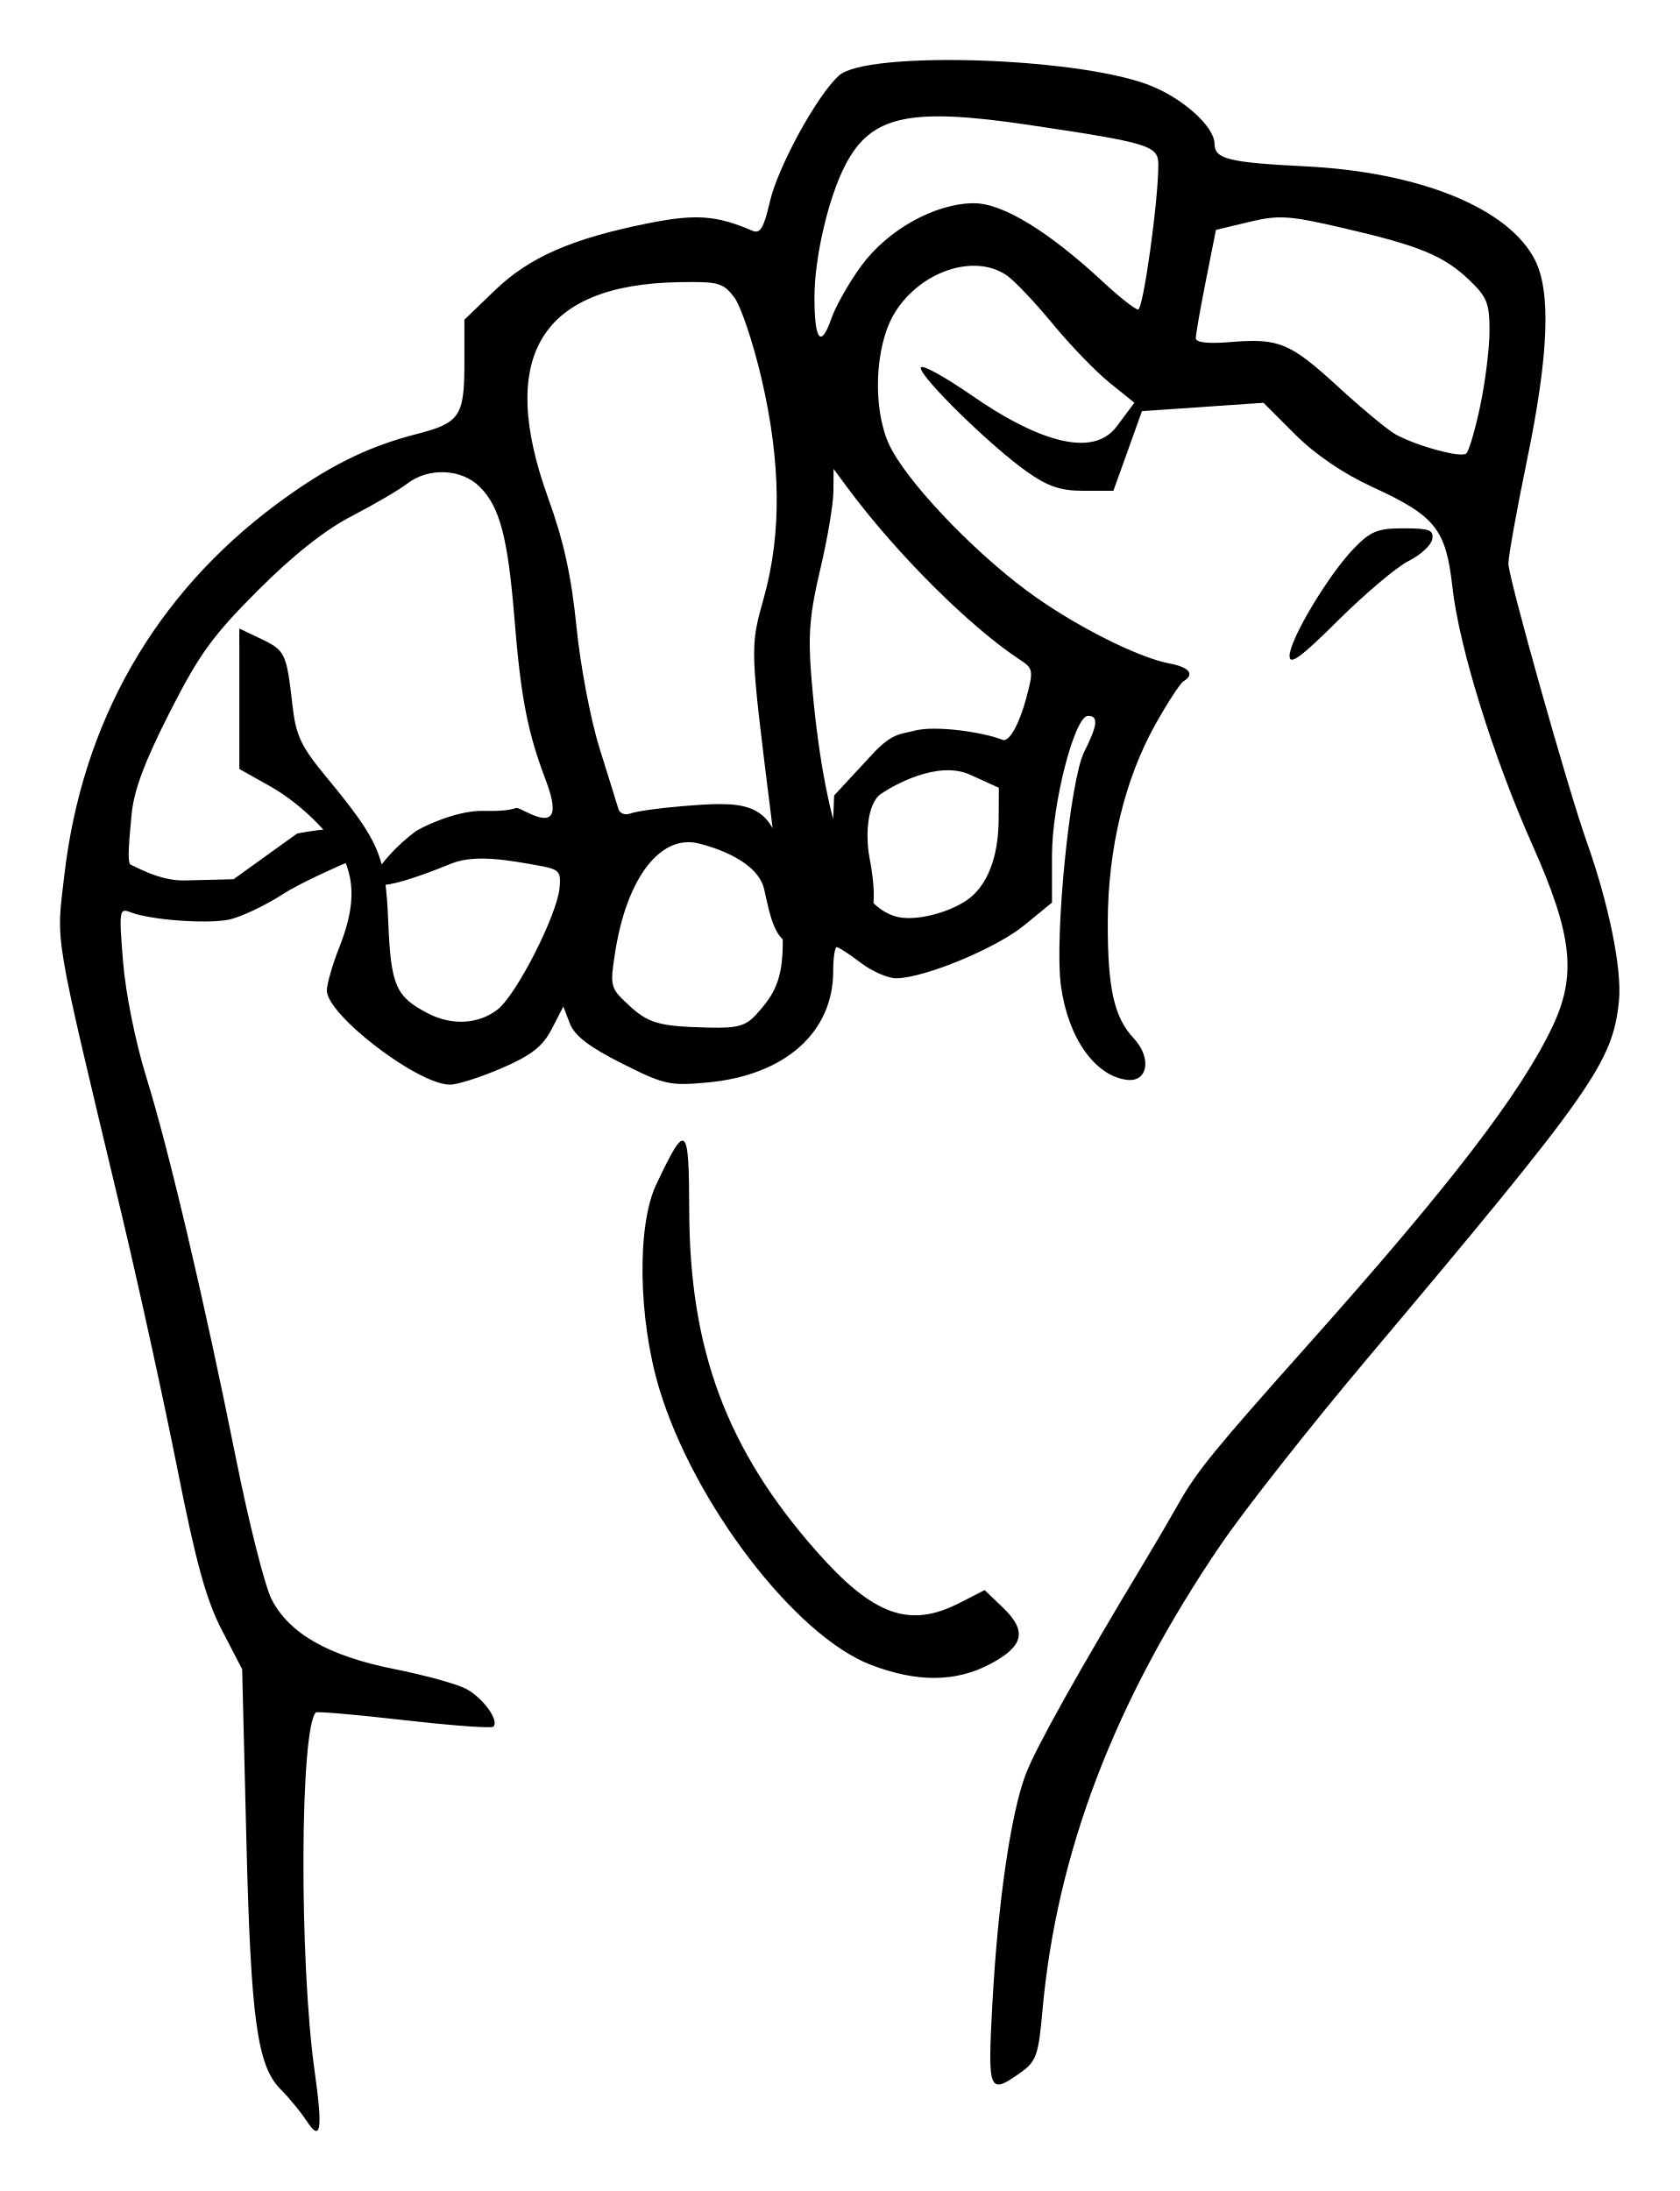
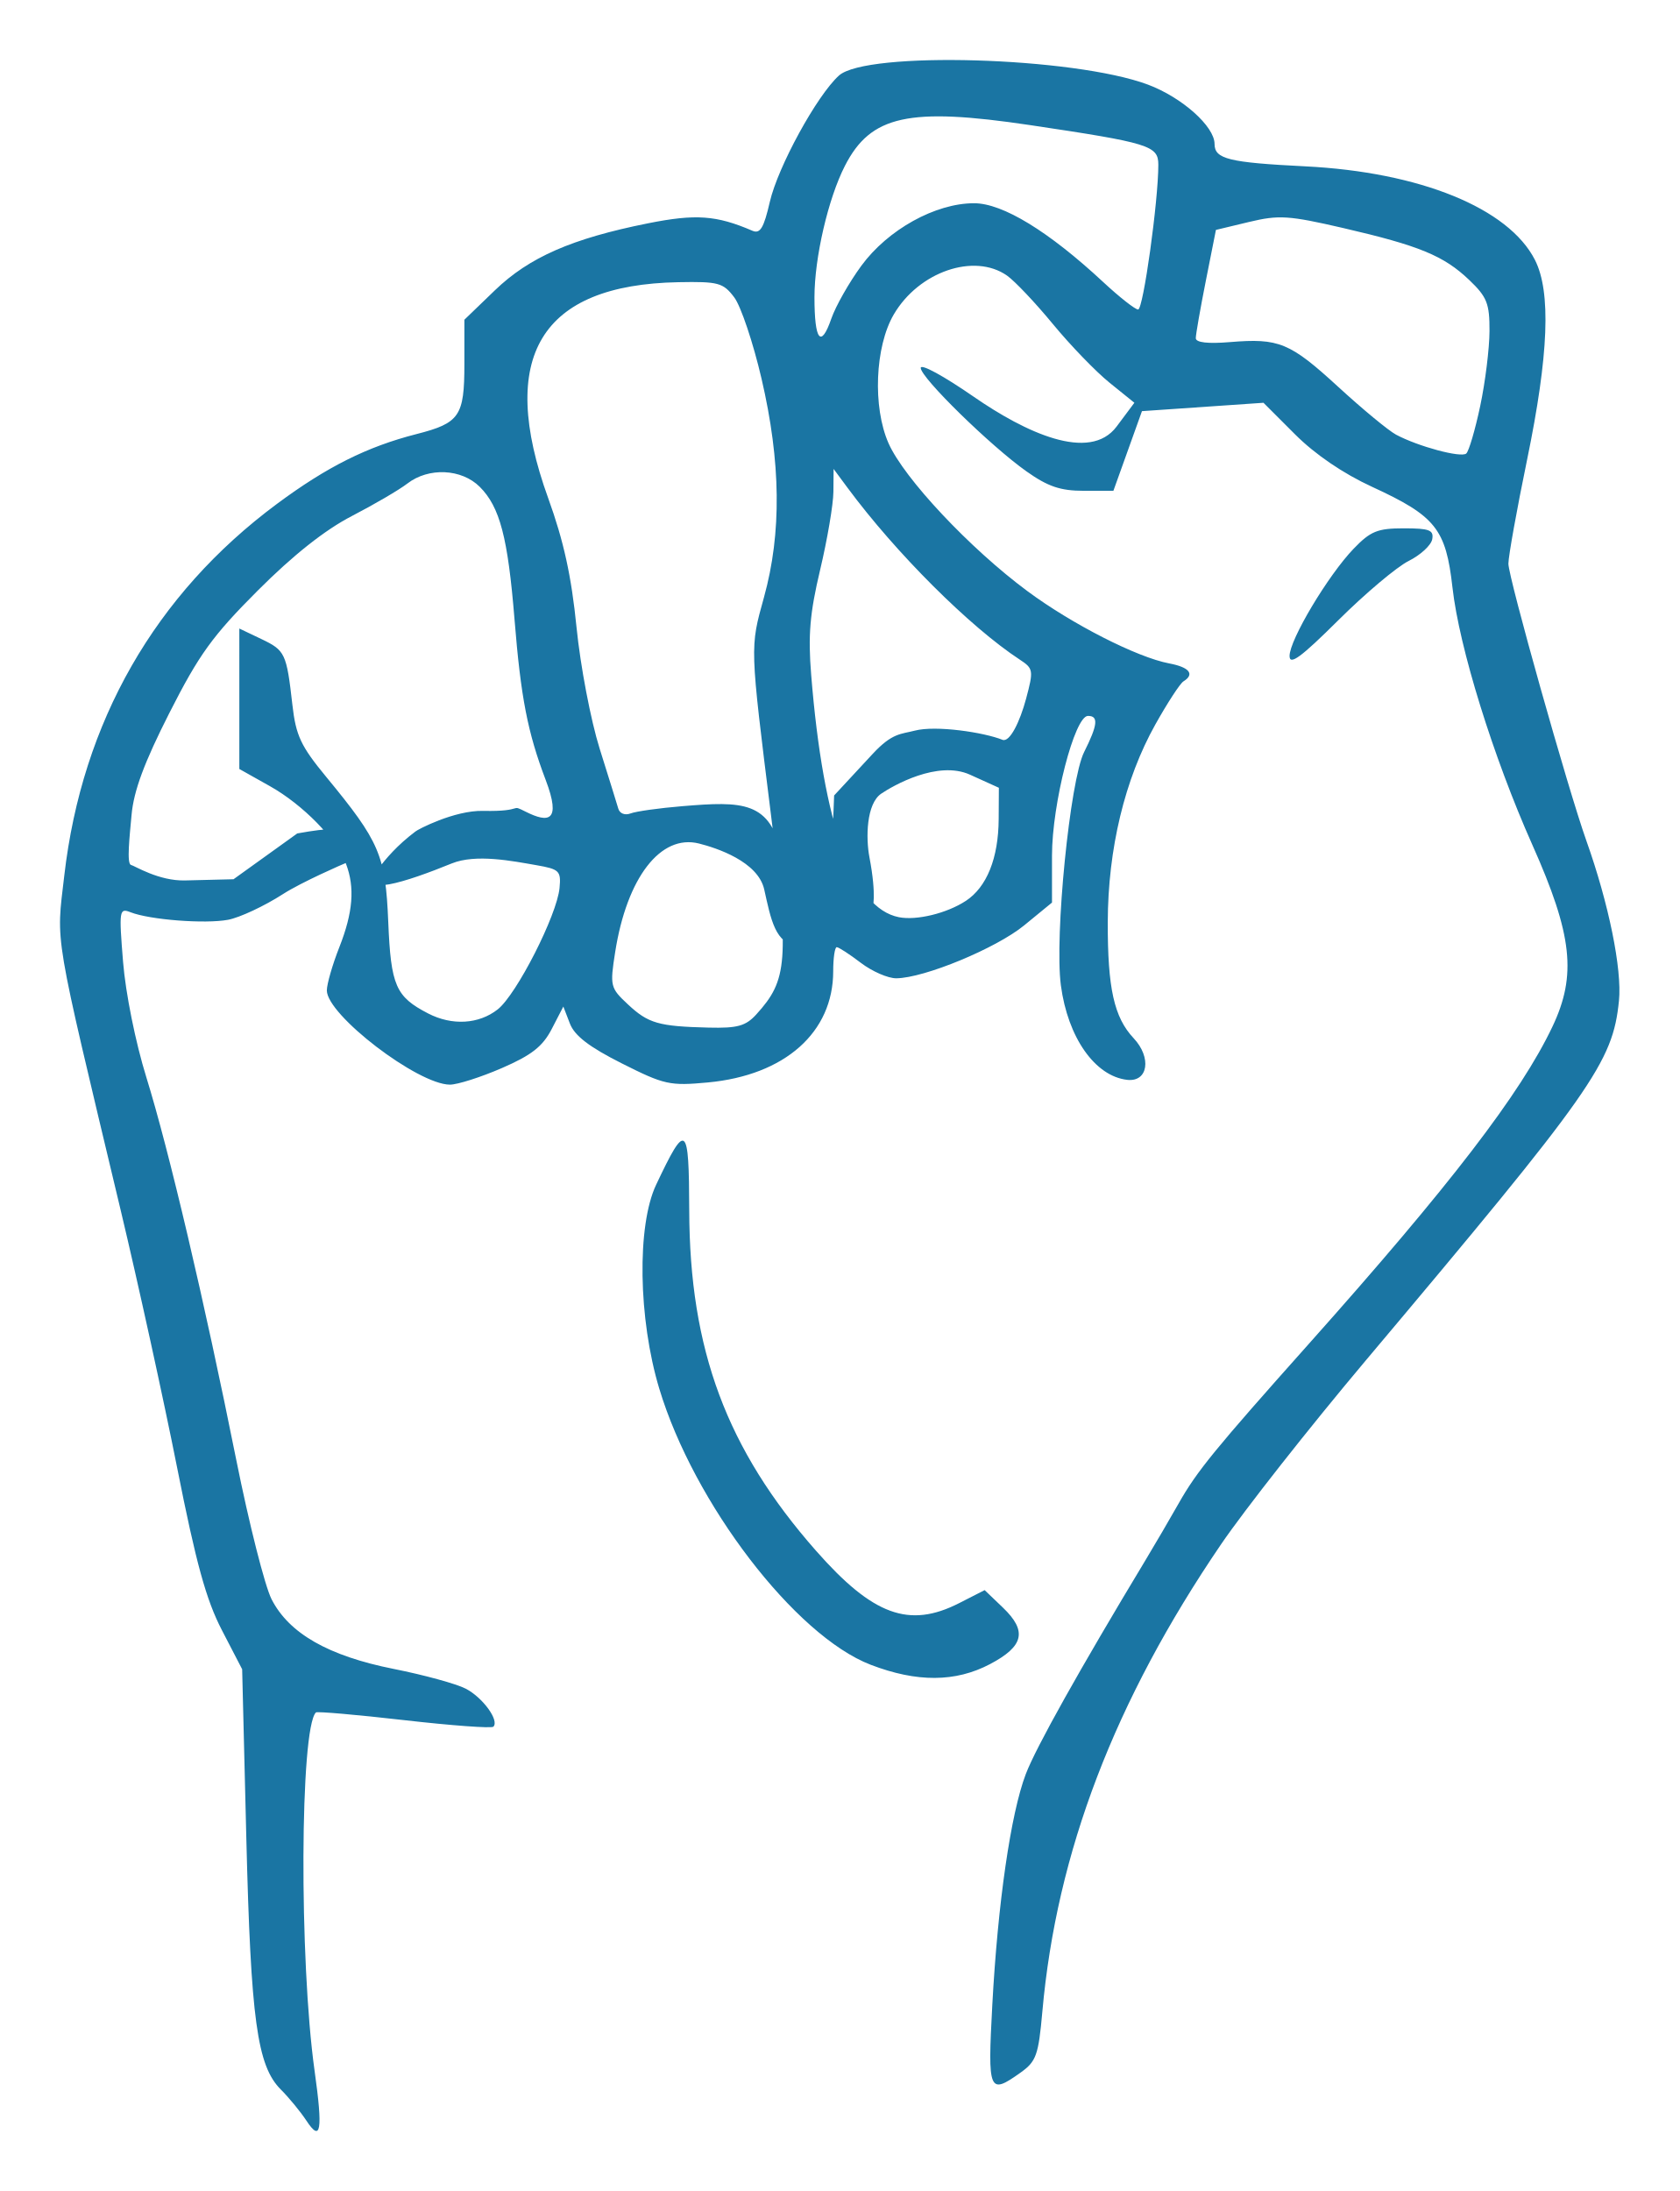
<svg xmlns="http://www.w3.org/2000/svg" id="svg2" version="1.1" width="335.812" height="438.087" viewBox="0 0 335.812 438.087">
  <defs id="defs6" />
-   <path style="fill:#000000" d="m 61.261,424.014 c -1.158,-1.768 -3.457,-4.565 -5.108,-6.216 -4.742,-4.742 -6.002,-13.927 -6.9,-50.285 l -0.833,-33.75 -4.058,-7.828 c -3.143,-6.064 -5.16,-13.388 -8.949,-32.5 C 32.722,279.865 27.636,256.668 24.109,241.887 10.534,184.991 11.229,189.118 12.855,175.058 16.409,144.331 31.002,118.834 55.389,100.742 65.37,93.338 73.417,89.313 83.27,86.797 c 8.637,-2.205 9.586,-3.589 9.586,-13.979 l 0,-8.891 6.091,-5.871 c 6.869,-6.62 15.408,-10.36 30.603,-13.401 9.553,-1.912 13.687,-1.619 20.893,1.481 1.555,0.669 2.278,-0.527 3.485,-5.766 1.618,-7.022 9.412,-21.272 13.814,-25.256 5.474,-4.954 46.968,-3.742 61.794,1.805 6.799,2.544 13.321,8.352 13.321,11.863 0,3.014 2.829,3.713 18.125,4.477 22.95,1.145 40.669,8.362 45.936,18.708 3.249,6.383 2.756,18.996 -1.561,39.918 -2.057,9.969 -3.742,19.339 -3.745,20.822 -0.005,2.727 11.91,45.062 15.595,55.411 4.475,12.567 7.146,25.677 6.513,31.976 -1.239,12.341 -5.189,17.951 -50.636,71.937 -11.219,13.326 -24.229,29.854 -28.912,36.729 -21.296,31.262 -32.915,61.639 -35.749,93.458 -0.776,8.719 -1.219,9.961 -4.346,12.188 -6.35,4.522 -6.599,3.93 -5.664,-13.458 1.098,-20.408 3.69,-38.305 6.691,-46.203 2.023,-5.325 10.711,-20.851 23.982,-42.86 1.866,-3.094 4.841,-8.185 6.613,-11.314 3.628,-6.408 7.147,-10.72 26.058,-31.925 28.219,-31.643 42.324,-50.014 48.666,-63.38 4.887,-10.301 3.998,-18.342 -4.019,-36.334 -7.839,-17.594 -14.631,-39.479 -15.976,-51.475 -1.311,-11.692 -3.372,-14.273 -16.06,-20.112 -5.807,-2.672 -11.402,-6.483 -15.422,-10.502 l -6.308,-6.308 -12.148,0.837 -12.148,0.837 -2.856,7.963 -2.856,7.963 -5.95,0 c -4.651,0 -7.15,-0.851 -11.45,-3.897 -7.187,-5.092 -21.125,-18.732 -21.125,-20.673 0,-0.908 4.63,1.634 10.594,5.76 10.283,7.113 23.173,13.193 28.579,5.956 l 3.548,-4.749 -4.969,-4.011 c -2.733,-2.206 -7.831,-7.484 -11.329,-11.73 -3.498,-4.245 -7.624,-8.605 -9.17,-9.688 -6.556,-4.592 -17.647,-0.781 -22.648,7.781 -3.758,6.434 -4.246,18.506 -1.041,25.75 3.105,7.02 16.268,21.035 27.754,29.551 8.926,6.618 21.944,13.255 28.368,14.464 4.05,0.762 5.158,2.162 2.843,3.592 -0.671,0.415 -3.204,4.302 -5.629,8.638 -6.108,10.922 -9.463,24.872 -9.501,39.506 -0.034,13.221 1.263,19.042 5.172,23.203 3.646,3.881 2.89,8.795 -1.281,8.327 -6.446,-0.723 -11.884,-8.469 -13.267,-18.898 -1.296,-9.77 1.816,-41 4.648,-46.645 2.725,-5.431 2.917,-7.242 0.765,-7.226 -2.674,0.02 -7.188,17.559 -7.188,27.93 l 0,9.391 -5.562,4.557 c -5.592,4.582 -19.973,10.535 -25.57,10.584 -1.654,0.015 -4.851,-1.38 -7.104,-3.099 -2.253,-1.719 -4.416,-3.125 -4.805,-3.125 -0.39,0 -0.708,2.162 -0.708,4.803 0,12.239 -9.652,20.808 -25.059,22.247 -7.616,0.711 -8.719,0.467 -17.21,-3.809 -6.514,-3.28 -9.442,-5.527 -10.382,-7.967 l -1.31,-3.399 -2.325,4.494 c -1.808,3.494 -4.027,5.232 -9.977,7.812 -4.208,1.825 -8.88,3.313 -10.382,3.307 -6.433,-0.028 -24.605,-13.938 -24.605,-18.835 0,-1.271 1.125,-5.165 2.5,-8.654 2.733,-6.935 3.133,-11.923 1.334,-16.655 -1.88,-4.946 -8.628,-11.835 -15.213,-15.534 l -6.118,-3.436 -0.001,-14.042 -0.001,-14.042 4.362,2.08 c 4.815,2.296 5.073,2.842 6.25,13.19 0.698,6.137 1.682,8.234 6.746,14.375 10.718,12.997 11.865,15.677 12.42,29.018 0.53,12.751 1.486,14.947 7.97,18.299 4.791,2.477 10.134,2.165 13.921,-0.814 3.766,-2.962 11.844,-18.826 12.358,-24.266 0.323,-3.424 -0.026,-3.767 -4.651,-4.569 -4.689,-0.813 -12.075,-2.309 -16.903,-0.343 -9.019,3.673 -19.324,7.059 -14.773,1.146 1.665,-2.163 3.85,-4.772 7.504,-7.527 0.358,-0.358 7.763,-4.257 13.549,-4.129 8.555,0.188 5.153,-1.509 8.555,0.188 4.437,2.214 7.161,2.077 3.948,-6.376 -3.613,-9.507 -4.969,-16.489 -6.23,-32.088 -1.324,-16.376 -2.926,-22.491 -6.946,-26.511 -3.637,-3.637 -10.226,-3.941 -14.473,-0.668 -1.64,1.264 -6.637,4.189 -11.106,6.501 -5.392,2.79 -11.717,7.798 -18.805,14.89 -9.055,9.061 -11.741,12.778 -17.659,24.436 -5.045,9.939 -7.147,15.598 -7.584,20.418 -0.391,4.315 -1.014,9.788 -0.115,10.014 0.764,0.192 5.564,3.235 10.795,3.105 l 9.705,-0.24 6.373,-4.579 6.373,-4.579 c 13.822,-2.494 5.797,1.253 8.664,1.889 2.528,0.56 2.07,3.616 1.334,3.897 -0.736,0.281 -9.161,3.96 -12.864,6.346 -3.703,2.386 -8.641,4.696 -10.973,5.133 -4.583,0.86 -15.652,0.004 -19.496,-1.507 -2.263,-0.89 -2.334,-0.417 -1.491,9.976 0.507,6.253 2.491,16.079 4.647,23.019 4.5,14.484 11.625,44.796 17.978,76.484 2.55,12.719 5.727,25.263 7.06,27.877 3.494,6.851 11.379,11.348 24.447,13.944 6.03,1.198 12.498,2.971 14.374,3.941 3.414,1.765 6.766,6.374 5.533,7.607 -0.36,0.36 -8.395,-0.23 -17.854,-1.313 -9.459,-1.082 -17.393,-1.773 -17.631,-1.536 -3.191,3.191 -3.364,49.517 -0.267,71.627 1.678,11.983 1.276,14.43 -1.641,9.979 z M 151.231,202.825 c 6.284,-6.899 6.567,-10.701 2.955,-39.688 -4.266,-34.233 -4.244,-33.541 -1.418,-43.736 3.547,-12.8 3.385,-27.022 -0.498,-43.695 -1.672,-7.181 -4.127,-14.493 -5.456,-16.25 -2.212,-2.925 -3.153,-3.18 -11.161,-3.032 -27.597,0.511 -36.275,14.902 -26.038,43.182 3.098,8.559 4.642,15.593 5.663,25.802 0.777,7.772 2.846,18.624 4.637,24.32 1.779,5.657 3.454,11.046 3.723,11.977 0.278,0.963 1.338,1.367 2.459,0.936 1.083,-0.416 5.719,-1.066 10.302,-1.444 12.148,-1.004 17.734,-1.1 19.964,10.034 1.63,8.136 5.196,8.3 3.254,11.263 -1.615,2.465 3.418,6.543 0.118,6.543 -4.717,0 -5.616,-5.368 -6.925,-11.193 -1.259,-5.604 -9.568,-8.311 -13.055,-9.186 -7.668,-1.924 -14.413,6.822 -16.749,21.717 -1.066,6.795 -0.978,7.155 2.544,10.444 4.082,3.813 6.136,4.404 16.151,4.649 5.764,0.141 7.413,-0.316 9.531,-2.642 z m 41.883,-22.688 c 4.204,-2.754 6.532,-8.545 6.578,-16.36 l 0.037,-6.264 -5.769,-2.614 c -6.479,-2.936 -15.418,2.212 -17.75,3.79 -2.996,2.028 -3.097,8.877 -2.365,12.703 1.511,7.903 0.612,10.3 0.612,10.3 -6.25,-0.334 -9.318,-2.014 -8.204,-13.273 0.378,-3.821 0.534,-9.367 0.534,-9.367 l 7.711,-8.314 c 3.931,-4.238 5.648,-3.922 8.397,-4.644 4.245,-1.115 13.863,0.344 17.554,1.828 1.461,0.588 3.5,-3.649 4.716,-8.193 1.526,-5.701 1.469,-6.053 -1.263,-7.844 -9.973,-6.537 -24.791,-21.325 -34.447,-34.377 l -2.773,-3.748 -0.04,4.589 c -0.022,2.524 -1.213,9.529 -2.647,15.568 -2.065,8.696 -2.438,13.07 -1.794,21.036 2.44,30.182 8.388,46.618 17.527,48.437 3.538,0.704 9.588,-0.767 13.384,-3.255 z M 295.975,81.183 c 1.01,-4.769 1.847,-11.514 1.859,-14.988 0.019,-5.512 -0.496,-6.812 -4.041,-10.199 -5.088,-4.861 -9.994,-6.883 -25.269,-10.413 -10.831,-2.503 -12.814,-2.63 -18.752,-1.206 l -6.64,1.593 -2.014,10.146 c -1.108,5.58 -2.014,10.755 -2.013,11.499 6.4e-4,0.874 2.413,1.153 6.818,0.787 9.837,-0.816 12.002,0.082 21.73,9.01 4.811,4.415 9.983,8.689 11.494,9.497 4.419,2.365 13.001,4.671 14.037,3.772 0.525,-0.455 1.781,-4.729 2.791,-9.499 z M 172.24,53.124 c 5.301,-7.222 14.8,-12.487 22.529,-12.487 5.726,0 14.899,5.6 25.846,15.779 3.236,3.009 6.369,5.471 6.962,5.471 1.019,0 4.051,-21.767 4.036,-28.974 -0.008,-3.79 -1.806,-4.344 -25.632,-7.897 -24.262,-3.618 -31.862,-1.951 -37.025,8.121 -3.355,6.545 -6.1,18.383 -6.1,26.304 0,8.653 1.288,10.29 3.369,4.279 0.865,-2.5 3.573,-7.268 6.016,-10.597 z m 1.865,279.745 c -15.099,-5.794 -35.357,-32.244 -42.279,-55.204 -4.213,-13.975 -4.5,-32.587 -0.629,-40.778 6.003,-12.699 6.574,-12.259 6.618,5.113 0.07,27.865 7.479,47.766 25.333,68.049 11.394,12.944 18.639,15.597 28.648,10.491 l 5.092,-2.598 3.658,3.505 c 4.884,4.679 4.191,7.715 -2.576,11.285 -6.901,3.64 -14.622,3.685 -23.866,0.138 z m 83.75,-201.709 c 0,-3.244 7.72,-16.16 12.826,-21.46 3.366,-3.493 4.769,-4.062 10.011,-4.062 5.128,0 6.032,0.347 5.689,2.188 -0.224,1.203 -2.346,3.156 -4.716,4.339 -2.369,1.184 -8.696,6.514 -14.059,11.846 -7.466,7.422 -9.751,9.097 -9.751,7.15 z" id="path4064" />
+   <path style="fill:#1A75A3" d="m 61.261,424.014 c -1.158,-1.768 -3.457,-4.565 -5.108,-6.216 -4.742,-4.742 -6.002,-13.927 -6.9,-50.285 l -0.833,-33.75 -4.058,-7.828 c -3.143,-6.064 -5.16,-13.388 -8.949,-32.5 C 32.722,279.865 27.636,256.668 24.109,241.887 10.534,184.991 11.229,189.118 12.855,175.058 16.409,144.331 31.002,118.834 55.389,100.742 65.37,93.338 73.417,89.313 83.27,86.797 c 8.637,-2.205 9.586,-3.589 9.586,-13.979 l 0,-8.891 6.091,-5.871 c 6.869,-6.62 15.408,-10.36 30.603,-13.401 9.553,-1.912 13.687,-1.619 20.893,1.481 1.555,0.669 2.278,-0.527 3.485,-5.766 1.618,-7.022 9.412,-21.272 13.814,-25.256 5.474,-4.954 46.968,-3.742 61.794,1.805 6.799,2.544 13.321,8.352 13.321,11.863 0,3.014 2.829,3.713 18.125,4.477 22.95,1.145 40.669,8.362 45.936,18.708 3.249,6.383 2.756,18.996 -1.561,39.918 -2.057,9.969 -3.742,19.339 -3.745,20.822 -0.005,2.727 11.91,45.062 15.595,55.411 4.475,12.567 7.146,25.677 6.513,31.976 -1.239,12.341 -5.189,17.951 -50.636,71.937 -11.219,13.326 -24.229,29.854 -28.912,36.729 -21.296,31.262 -32.915,61.639 -35.749,93.458 -0.776,8.719 -1.219,9.961 -4.346,12.188 -6.35,4.522 -6.599,3.93 -5.664,-13.458 1.098,-20.408 3.69,-38.305 6.691,-46.203 2.023,-5.325 10.711,-20.851 23.982,-42.86 1.866,-3.094 4.841,-8.185 6.613,-11.314 3.628,-6.408 7.147,-10.72 26.058,-31.925 28.219,-31.643 42.324,-50.014 48.666,-63.38 4.887,-10.301 3.998,-18.342 -4.019,-36.334 -7.839,-17.594 -14.631,-39.479 -15.976,-51.475 -1.311,-11.692 -3.372,-14.273 -16.06,-20.112 -5.807,-2.672 -11.402,-6.483 -15.422,-10.502 l -6.308,-6.308 -12.148,0.837 -12.148,0.837 -2.856,7.963 -2.856,7.963 -5.95,0 c -4.651,0 -7.15,-0.851 -11.45,-3.897 -7.187,-5.092 -21.125,-18.732 -21.125,-20.673 0,-0.908 4.63,1.634 10.594,5.76 10.283,7.113 23.173,13.193 28.579,5.956 l 3.548,-4.749 -4.969,-4.011 c -2.733,-2.206 -7.831,-7.484 -11.329,-11.73 -3.498,-4.245 -7.624,-8.605 -9.17,-9.688 -6.556,-4.592 -17.647,-0.781 -22.648,7.781 -3.758,6.434 -4.246,18.506 -1.041,25.75 3.105,7.02 16.268,21.035 27.754,29.551 8.926,6.618 21.944,13.255 28.368,14.464 4.05,0.762 5.158,2.162 2.843,3.592 -0.671,0.415 -3.204,4.302 -5.629,8.638 -6.108,10.922 -9.463,24.872 -9.501,39.506 -0.034,13.221 1.263,19.042 5.172,23.203 3.646,3.881 2.89,8.795 -1.281,8.327 -6.446,-0.723 -11.884,-8.469 -13.267,-18.898 -1.296,-9.77 1.816,-41 4.648,-46.645 2.725,-5.431 2.917,-7.242 0.765,-7.226 -2.674,0.02 -7.188,17.559 -7.188,27.93 l 0,9.391 -5.562,4.557 c -5.592,4.582 -19.973,10.535 -25.57,10.584 -1.654,0.015 -4.851,-1.38 -7.104,-3.099 -2.253,-1.719 -4.416,-3.125 -4.805,-3.125 -0.39,0 -0.708,2.162 -0.708,4.803 0,12.239 -9.652,20.808 -25.059,22.247 -7.616,0.711 -8.719,0.467 -17.21,-3.809 -6.514,-3.28 -9.442,-5.527 -10.382,-7.967 l -1.31,-3.399 -2.325,4.494 c -1.808,3.494 -4.027,5.232 -9.977,7.812 -4.208,1.825 -8.88,3.313 -10.382,3.307 -6.433,-0.028 -24.605,-13.938 -24.605,-18.835 0,-1.271 1.125,-5.165 2.5,-8.654 2.733,-6.935 3.133,-11.923 1.334,-16.655 -1.88,-4.946 -8.628,-11.835 -15.213,-15.534 l -6.118,-3.436 -0.001,-14.042 -0.001,-14.042 4.362,2.08 c 4.815,2.296 5.073,2.842 6.25,13.19 0.698,6.137 1.682,8.234 6.746,14.375 10.718,12.997 11.865,15.677 12.42,29.018 0.53,12.751 1.486,14.947 7.97,18.299 4.791,2.477 10.134,2.165 13.921,-0.814 3.766,-2.962 11.844,-18.826 12.358,-24.266 0.323,-3.424 -0.026,-3.767 -4.651,-4.569 -4.689,-0.813 -12.075,-2.309 -16.903,-0.343 -9.019,3.673 -19.324,7.059 -14.773,1.146 1.665,-2.163 3.85,-4.772 7.504,-7.527 0.358,-0.358 7.763,-4.257 13.549,-4.129 8.555,0.188 5.153,-1.509 8.555,0.188 4.437,2.214 7.161,2.077 3.948,-6.376 -3.613,-9.507 -4.969,-16.489 -6.23,-32.088 -1.324,-16.376 -2.926,-22.491 -6.946,-26.511 -3.637,-3.637 -10.226,-3.941 -14.473,-0.668 -1.64,1.264 -6.637,4.189 -11.106,6.501 -5.392,2.79 -11.717,7.798 -18.805,14.89 -9.055,9.061 -11.741,12.778 -17.659,24.436 -5.045,9.939 -7.147,15.598 -7.584,20.418 -0.391,4.315 -1.014,9.788 -0.115,10.014 0.764,0.192 5.564,3.235 10.795,3.105 l 9.705,-0.24 6.373,-4.579 6.373,-4.579 c 13.822,-2.494 5.797,1.253 8.664,1.889 2.528,0.56 2.07,3.616 1.334,3.897 -0.736,0.281 -9.161,3.96 -12.864,6.346 -3.703,2.386 -8.641,4.696 -10.973,5.133 -4.583,0.86 -15.652,0.004 -19.496,-1.507 -2.263,-0.89 -2.334,-0.417 -1.491,9.976 0.507,6.253 2.491,16.079 4.647,23.019 4.5,14.484 11.625,44.796 17.978,76.484 2.55,12.719 5.727,25.263 7.06,27.877 3.494,6.851 11.379,11.348 24.447,13.944 6.03,1.198 12.498,2.971 14.374,3.941 3.414,1.765 6.766,6.374 5.533,7.607 -0.36,0.36 -8.395,-0.23 -17.854,-1.313 -9.459,-1.082 -17.393,-1.773 -17.631,-1.536 -3.191,3.191 -3.364,49.517 -0.267,71.627 1.678,11.983 1.276,14.43 -1.641,9.979 z M 151.231,202.825 c 6.284,-6.899 6.567,-10.701 2.955,-39.688 -4.266,-34.233 -4.244,-33.541 -1.418,-43.736 3.547,-12.8 3.385,-27.022 -0.498,-43.695 -1.672,-7.181 -4.127,-14.493 -5.456,-16.25 -2.212,-2.925 -3.153,-3.18 -11.161,-3.032 -27.597,0.511 -36.275,14.902 -26.038,43.182 3.098,8.559 4.642,15.593 5.663,25.802 0.777,7.772 2.846,18.624 4.637,24.32 1.779,5.657 3.454,11.046 3.723,11.977 0.278,0.963 1.338,1.367 2.459,0.936 1.083,-0.416 5.719,-1.066 10.302,-1.444 12.148,-1.004 17.734,-1.1 19.964,10.034 1.63,8.136 5.196,8.3 3.254,11.263 -1.615,2.465 3.418,6.543 0.118,6.543 -4.717,0 -5.616,-5.368 -6.925,-11.193 -1.259,-5.604 -9.568,-8.311 -13.055,-9.186 -7.668,-1.924 -14.413,6.822 -16.749,21.717 -1.066,6.795 -0.978,7.155 2.544,10.444 4.082,3.813 6.136,4.404 16.151,4.649 5.764,0.141 7.413,-0.316 9.531,-2.642 z m 41.883,-22.688 c 4.204,-2.754 6.532,-8.545 6.578,-16.36 l 0.037,-6.264 -5.769,-2.614 c -6.479,-2.936 -15.418,2.212 -17.75,3.79 -2.996,2.028 -3.097,8.877 -2.365,12.703 1.511,7.903 0.612,10.3 0.612,10.3 -6.25,-0.334 -9.318,-2.014 -8.204,-13.273 0.378,-3.821 0.534,-9.367 0.534,-9.367 l 7.711,-8.314 c 3.931,-4.238 5.648,-3.922 8.397,-4.644 4.245,-1.115 13.863,0.344 17.554,1.828 1.461,0.588 3.5,-3.649 4.716,-8.193 1.526,-5.701 1.469,-6.053 -1.263,-7.844 -9.973,-6.537 -24.791,-21.325 -34.447,-34.377 l -2.773,-3.748 -0.04,4.589 c -0.022,2.524 -1.213,9.529 -2.647,15.568 -2.065,8.696 -2.438,13.07 -1.794,21.036 2.44,30.182 8.388,46.618 17.527,48.437 3.538,0.704 9.588,-0.767 13.384,-3.255 z M 295.975,81.183 c 1.01,-4.769 1.847,-11.514 1.859,-14.988 0.019,-5.512 -0.496,-6.812 -4.041,-10.199 -5.088,-4.861 -9.994,-6.883 -25.269,-10.413 -10.831,-2.503 -12.814,-2.63 -18.752,-1.206 l -6.64,1.593 -2.014,10.146 c -1.108,5.58 -2.014,10.755 -2.013,11.499 6.4e-4,0.874 2.413,1.153 6.818,0.787 9.837,-0.816 12.002,0.082 21.73,9.01 4.811,4.415 9.983,8.689 11.494,9.497 4.419,2.365 13.001,4.671 14.037,3.772 0.525,-0.455 1.781,-4.729 2.791,-9.499 z M 172.24,53.124 c 5.301,-7.222 14.8,-12.487 22.529,-12.487 5.726,0 14.899,5.6 25.846,15.779 3.236,3.009 6.369,5.471 6.962,5.471 1.019,0 4.051,-21.767 4.036,-28.974 -0.008,-3.79 -1.806,-4.344 -25.632,-7.897 -24.262,-3.618 -31.862,-1.951 -37.025,8.121 -3.355,6.545 -6.1,18.383 -6.1,26.304 0,8.653 1.288,10.29 3.369,4.279 0.865,-2.5 3.573,-7.268 6.016,-10.597 z m 1.865,279.745 c -15.099,-5.794 -35.357,-32.244 -42.279,-55.204 -4.213,-13.975 -4.5,-32.587 -0.629,-40.778 6.003,-12.699 6.574,-12.259 6.618,5.113 0.07,27.865 7.479,47.766 25.333,68.049 11.394,12.944 18.639,15.597 28.648,10.491 l 5.092,-2.598 3.658,3.505 c 4.884,4.679 4.191,7.715 -2.576,11.285 -6.901,3.64 -14.622,3.685 -23.866,0.138 z m 83.75,-201.709 c 0,-3.244 7.72,-16.16 12.826,-21.46 3.366,-3.493 4.769,-4.062 10.011,-4.062 5.128,0 6.032,0.347 5.689,2.188 -0.224,1.203 -2.346,3.156 -4.716,4.339 -2.369,1.184 -8.696,6.514 -14.059,11.846 -7.466,7.422 -9.751,9.097 -9.751,7.15 z" id="path4064" />
</svg>
